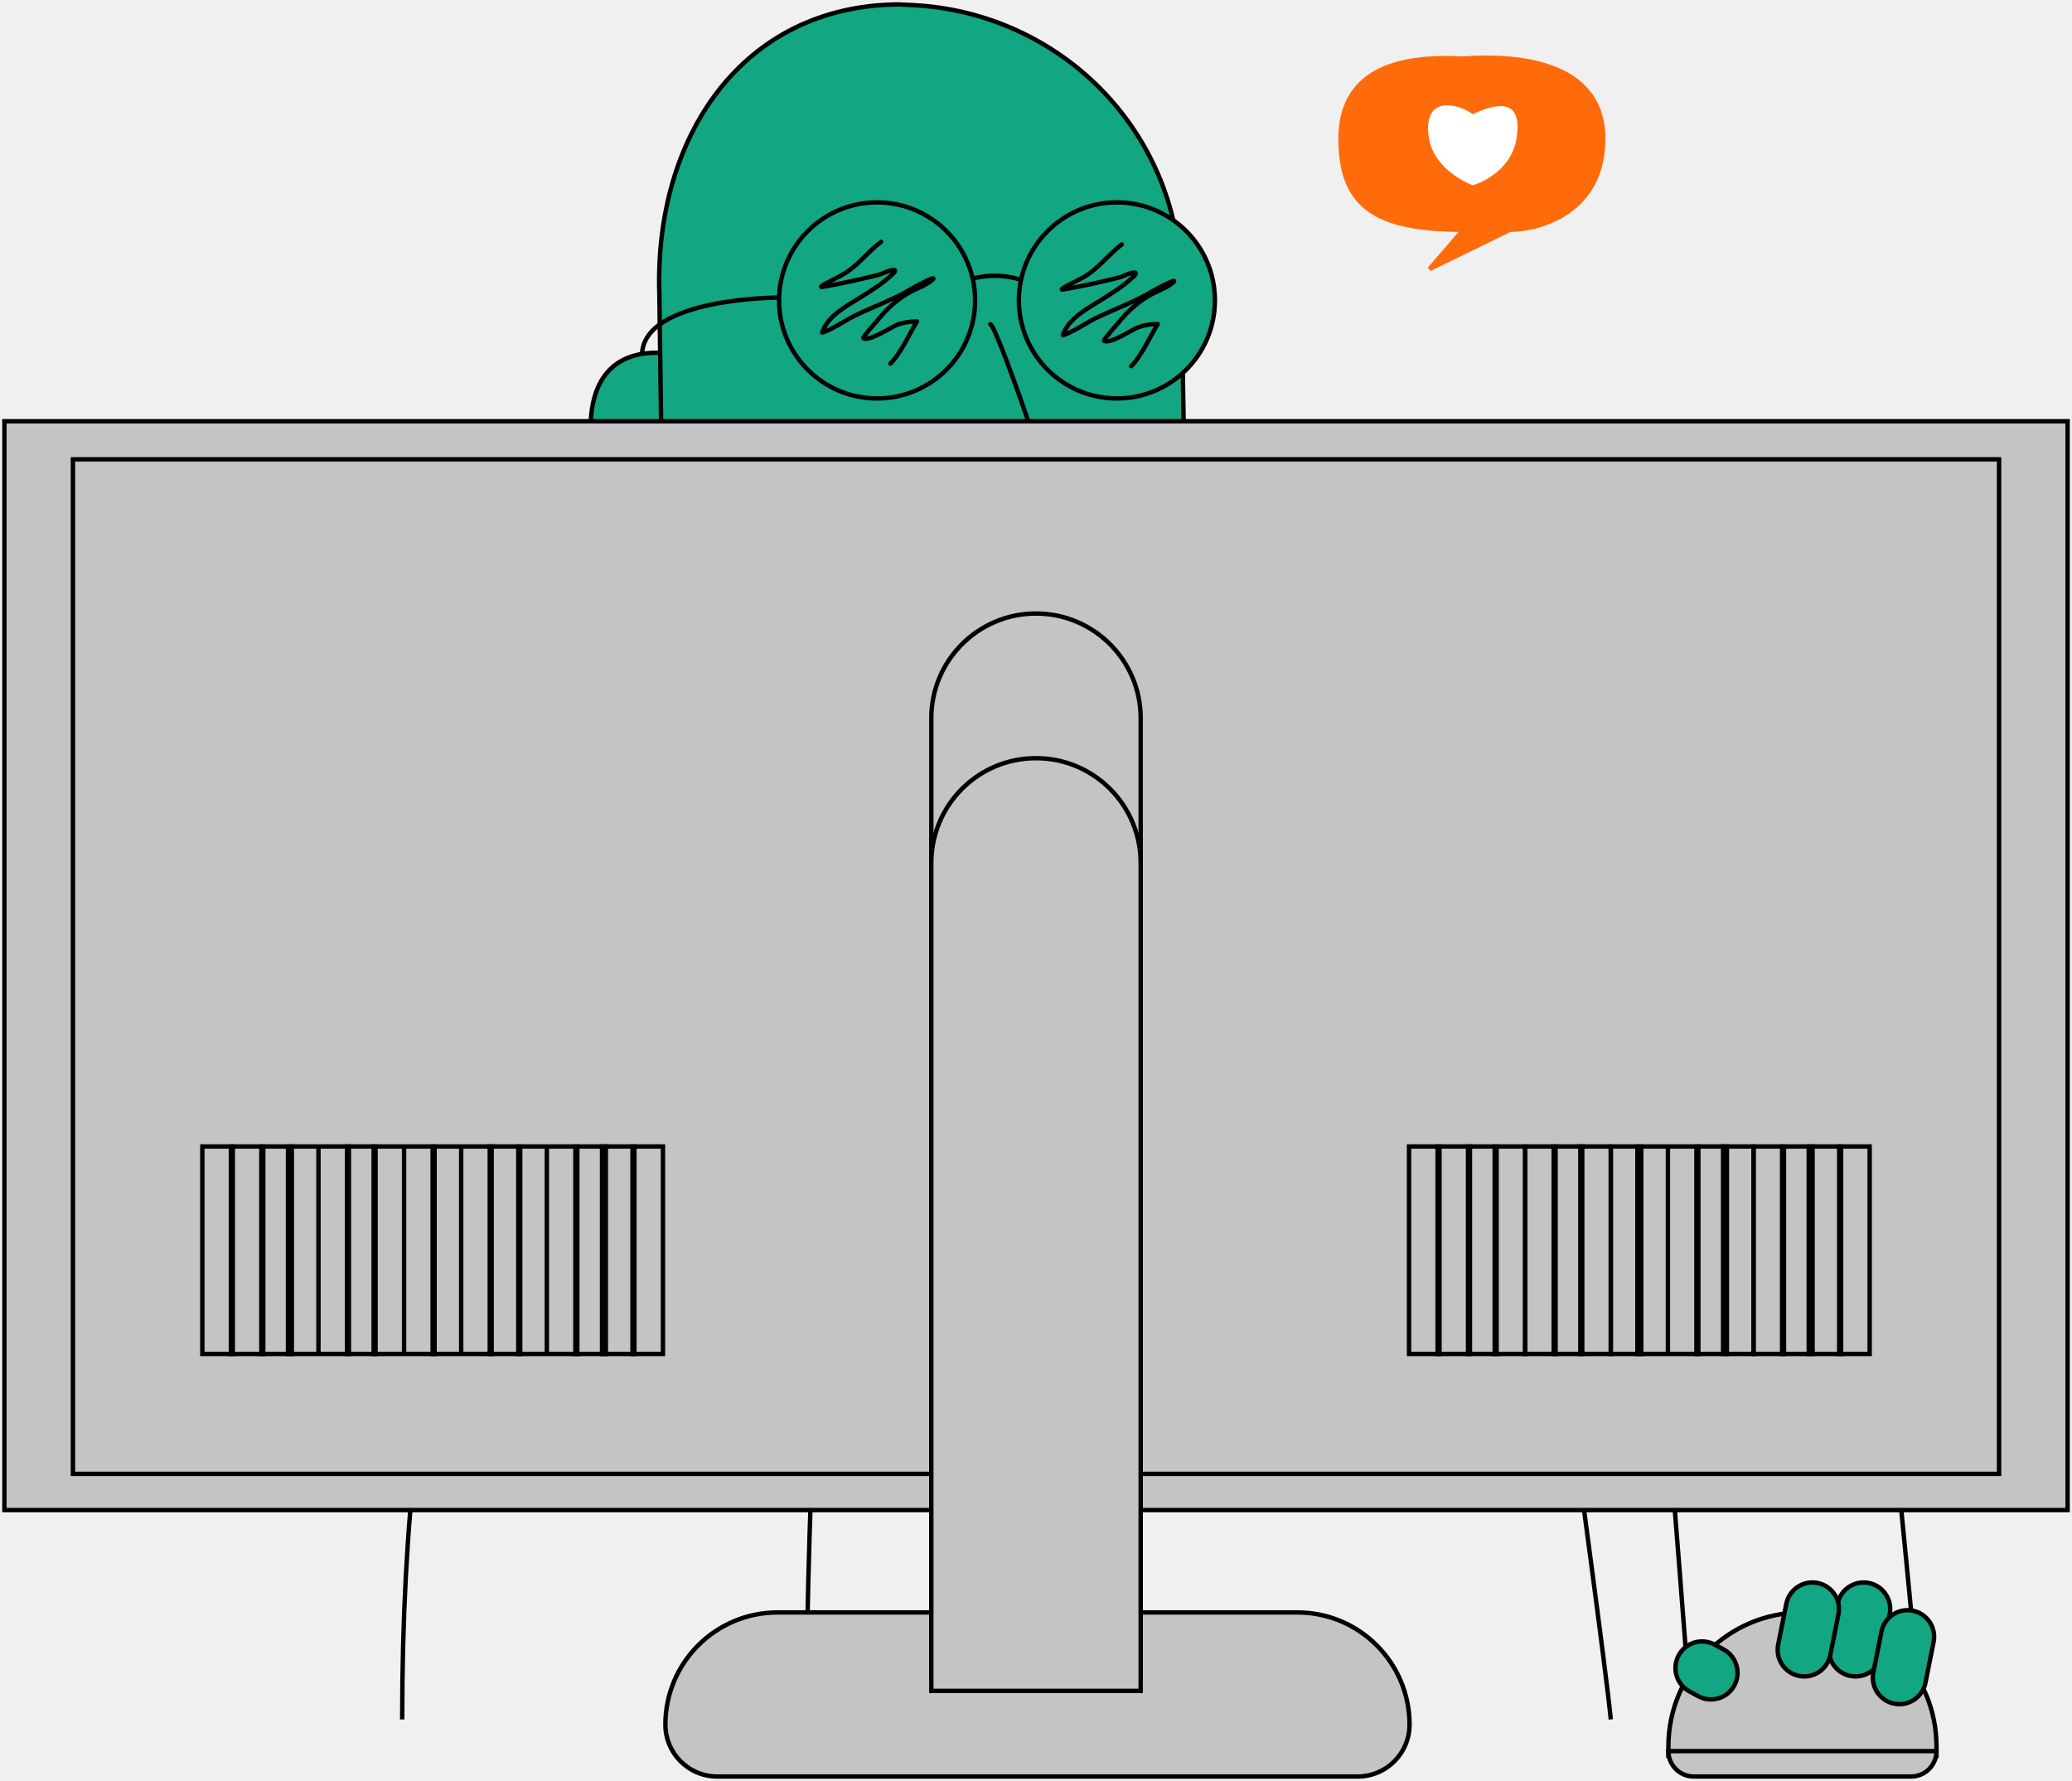
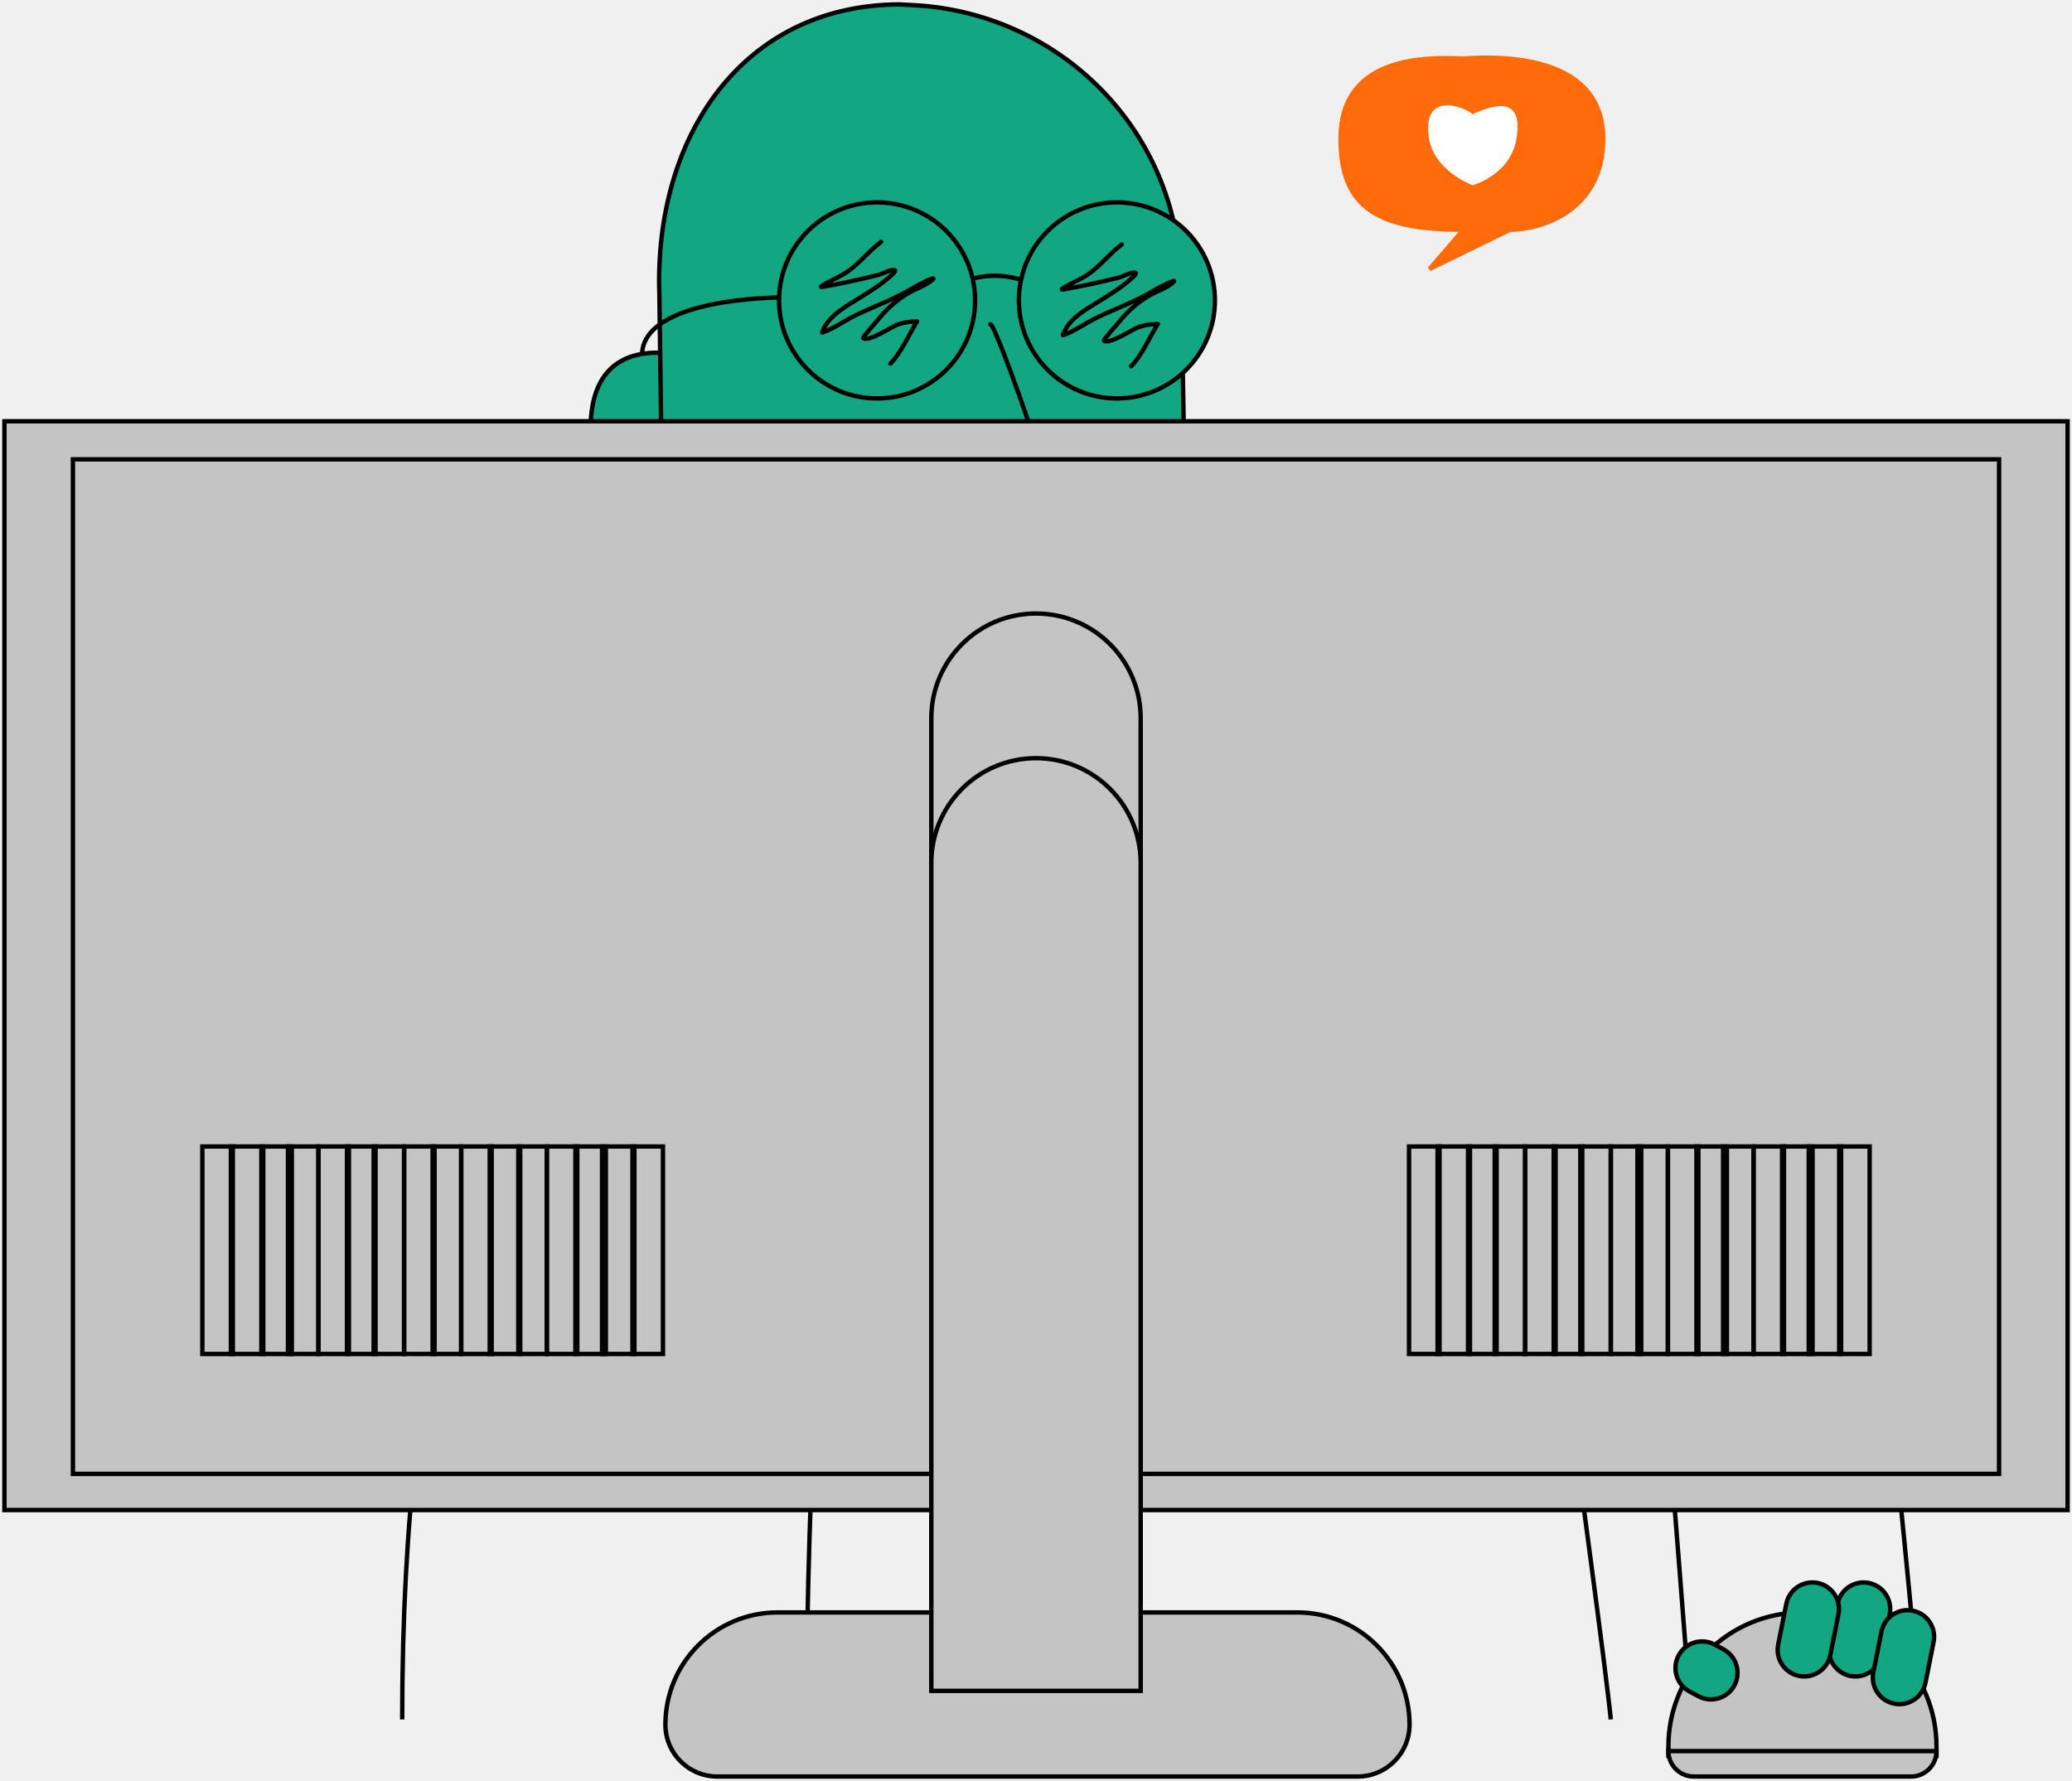
- <svg xmlns="http://www.w3.org/2000/svg" width="470" height="404" fill="none">
-   <path d="M365.384 390.046c-1.189-11.965-7.735-59.513-9.612-74.38-12.216-62.962-40.288-127.206-117.855-119.089-74.776-20.891-146.685 11.136-146.685 193.469" stroke="#000" />
-   <path d="M435.756 390.046c-.878-11.965-5.713-59.513-7.098-74.38-9.023-62.962-29.757-127.206-87.046-119.089-55.229-20.891-108.339 11.136-108.339 193.469" stroke="#000" />
-   <path d="M383.517 390.046c-.708-11.965-4.605-59.513-5.722-74.38-7.272-62.962-23.983-127.206-70.156-119.089-44.513-20.891-87.318 11.136-87.318 193.469" stroke="#000" />
-   <path d="M157.719 81.513c-.571-.284-23.238-8.091-23.737 15.01-.499 23.102 23.231 18.833 23.289 18.165.058-.667.448-33.175.448-33.175z" fill="#12A682" stroke="#000" />
-   <path d="M203.95 1l3.304.171c16.047.842 31.185 7.625 42.398 18.998 11.213 11.373 17.679 26.502 18.11 42.374.851 30.593 1.392 64.401.31 80.734-2.236 33.822-36.785 37.285-36.785 37.285s.245 9.051.151 18.999l-.923.485a79.528 79.528 0 01-40.016 9.018 79.416 79.416 0 01-39.173-12.104l-1.76-130.334C148.39 31.286 168.204 1.186 203.95 1z" fill="#12A682" stroke="#000" />
-   <path d="M258.313 68.792a4.967 4.967 0 01-5.049 4.748 4.761 4.761 0 01-4.503-2.897 4.752 4.752 0 01-.377-1.844 4.967 4.967 0 015.049-4.755 4.755 4.755 0 014.88 4.748z" fill="#000" />
-   <path d="M243.203 138.311c-.159 1.763-1.716 3.426-4.34 4.636-2.624 1.209-6.108 1.869-9.71 1.838a25.909 25.909 0 01-5.161-.442c-1.644-.315-3.142-.787-4.407-1.389-1.266-.602-2.272-1.323-2.962-2.118-.689-.796-1.046-1.651-1.051-2.515" stroke="#000" stroke-linecap="round" />
-   <path d="M210.823 68.792a4.968 4.968 0 01-5.049 4.748 4.755 4.755 0 01-4.881-4.74 4.974 4.974 0 015.049-4.756 4.752 4.752 0 014.881 4.748z" fill="#000" />
-   <path d="M224.728 117.128c.008.3 3.421.45 9.009.45.803.028 1.607-.04 2.393-.2a3.554 3.554 0 001.424-.648c.416-.317.75-.722.976-1.182.825-1.958.015-3.724-.428-5.26-1.08-3.317-2.212-6.776-3.398-10.407-4.935-14.73-9.443-26.524-10.066-26.338" stroke="#000" stroke-linecap="round" />
-   <path d="M209.018 51.181c-.068 1.5-7.444.828-13.13 3.36-5.725 2.426-7.802 7.202-8.968 6.23-.539-.472-.111-1.998 1.404-3.907a20.991 20.991 0 017.564-5.571 21.231 21.231 0 019.27-1.739c2.443.192 3.87.916 3.86 1.627zm57.448 7.476c-1.261.814-3.684-3.632-7.803-5.096-4.04-1.596-8.516.28-8.924-1.173-.16-.683.776-1.619 2.665-2.166a13.069 13.069 0 017.498.5 13.04 13.04 0 015.98 4.542c1.071 1.656 1.158 2.972.584 3.393z" fill="#12A682" stroke="#000" />
-   <path d="M331.945 52.111l-7.687 8.908 18.258-8.908c6.887 0 21.141-4.117 21.141-20.61 0-18.212-20.981-19.011-31.712-18.212-9.93-.48-27.868 0-27.867 18.213 0 15.795 8.649 20.61 27.867 20.61z" fill="#FF6B0A" stroke="#FF6B0A" />
-   <path d="M344.055 31.055c1.124-7.998-3.328-8.249-9.984-5.155-2.936-2.247-11.358-4.684-9.984 5.155 1.09 7.799 9.984 10.966 9.984 10.966s8.777-2.376 9.984-10.966z" fill="#fff" />
-   <path d="M183.067 374.502c.161-17.47 1.156-50.198 3.855-102.897 2.64-51.558-28.943-60.989-46.104-59.271-.749.075-1.493.076-2.246.093-5.656.127-16.978 4.57-24.889 22.154" stroke="#000" stroke-linecap="round" />
-   <path d="M100.926 177.683l7.687 8.988-18.258-8.988c-6.887 0-21.141-4.154-21.141-20.795 0-18.377 20.98-19.183 31.712-18.377 9.929-.484 27.868 0 27.867 18.377 0 15.938-8.649 20.795-27.867 20.795z" fill="#000" stroke="#000" />
-   <path d="M99.932 152.227c.786-.435 1.544-1.233 2.42-1.439 1.003-.237 1.849-1.116 2.868-1.236.857-.101 1.838-.187 2.696-.129.652.045 1.379.498 1.991.727 1.254.468 2.303 2.259 2.644 3.543.573 2.161.184 3.886-.749 5.864-.54 1.144-1.088 2.344-1.844 3.346-.643.853-1.454 1.249-2.305 1.813-2.009 1.331-4.15 2.377-6.197 3.638-1.345.828-2.605 1.869-3.93 2.728-.4.259-1.138-.696-1.37-.909-.948-.866-1.981-1.605-2.914-2.498a19.97 19.97 0 01-3.655-4.778c-.428-.785-.563-1.757-.833-2.607a33.78 33.78 0 01-.742-2.756c-.377-1.654-.816-3.602-.615-5.307.11-.929.387-3.316 1.383-3.788 2.422-1.147 4.916-.659 7.061.916.74.543 1.345.937 1.992 1.623.494.524.645 1.291 1.408 1.493" stroke="#12A682" stroke-linecap="round" />
-   <path fill-rule="evenodd" clip-rule="evenodd" d="M150.931 391.221c0 6.506 5.274 11.779 11.78 11.779h145.243c6.506 0 11.78-5.274 11.78-11.78 0-14.053-11.392-25.445-25.445-25.445H176.376c-14.053 0-25.445 11.393-25.445 25.446z" fill="#C4C4C4" />
-   <path d="M150.931 391.221h-.5.5zm168.803-.001v-.5h.5v.5h-.5zm0 0v.5h-.5v-.5h.5zM162.711 403.5c-6.782 0-12.28-5.497-12.28-12.279h1c0 6.229 5.05 11.279 11.28 11.279v1zm145.243 0H162.711v-1h145.243v1zm12.28-12.28c0 6.782-5.498 12.28-12.28 12.28v-1c6.23 0 11.28-5.05 11.28-11.28h1zm-.5-.5v1-1zm-.5.5c0-13.777-11.168-24.945-24.945-24.945v-1c14.329 0 25.945 11.616 25.945 25.945h-1zm-24.945-24.945H176.376v-1h117.913v1zm-117.913 0c-13.777 0-24.945 11.169-24.945 24.946h-1c0-14.329 11.616-25.946 25.945-25.946v1z" fill="#000" />
-   <path fill="#C4C4C4" stroke="#000" d="M469 95.563H1V342.55h468z" />
-   <path fill="#C4C4C4" stroke="#000" d="M453.458 104.199H16.543v230.146h436.915z" />
-   <path stroke="#000" d="M424.099 260.076h-6.908v47.066h6.908z" />
-   <path stroke="#000" d="M417.624 260.076h-7.339v47.066h7.339z" />
-   <path stroke="#000" d="M411.147 260.076h-6.908v47.066h6.908z" />
-   <path stroke="#000" d="M404.671 260.076h-6.908v47.066h6.908z" />
-   <path stroke="#000" d="M397.764 260.076h-6.908v47.066h6.908z" />
-   <path stroke="#000" d="M391.719 260.076h-6.908v47.066h6.908z" />
-   <path stroke="#000" d="M385.244 260.076h-6.908v47.066h6.908zm-6.908 0h-6.908v47.066h6.908z" />
-   <path stroke="#000" d="M372.292 260.076h-6.908v47.066h6.908z" />
-   <path stroke="#000" d="M365.384 260.076h-6.908v47.066h6.908z" />
-   <path stroke="#000" d="M358.908 260.076h-6.476v47.066h6.476z" />
-   <path stroke="#000" d="M352.863 260.076h-6.908v47.066h6.908z" />
-   <path stroke="#000" d="M345.956 260.076h-6.908v47.066h6.908z" />
-   <path stroke="#000" d="M339.48 260.076h-6.476v47.066h6.476z" />
-   <path stroke="#000" d="M333.435 260.076h-7.339v47.066h7.339z" />
-   <path stroke="#000" d="M326.528 260.076h-6.908v47.066h6.908zm-176.148 0h-6.908v47.066h6.908z" />
-   <path stroke="#000" d="M143.904 260.076h-7.339v47.066h7.339z" />
-   <path stroke="#000" d="M137.428 260.076h-6.908v47.066h6.908z" />
-   <path stroke="#000" d="M130.952 260.076h-6.908v47.066h6.908zm-6.908 0h-6.476v47.066h6.476z" />
-   <path stroke="#000" d="M118 260.076h-6.908v47.066H118z" />
-   <path stroke="#000" d="M111.524 260.076h-6.908v47.066h6.908zm-6.908 0H98.14v47.066h6.476z" />
-   <path stroke="#000" d="M98.572 260.076h-6.908v47.066h6.908zm-6.908 0h-6.908v47.066h6.908z" />
-   <path stroke="#000" d="M85.188 260.076h-6.476v47.066h6.476z" />
-   <path stroke="#000" d="M79.144 260.076h-6.908v47.066h6.908zm-6.908 0h-6.908v47.066h6.908z" />
-   <path stroke="#000" d="M66.192 260.076h-6.908v47.066h6.908z" />
-   <path stroke="#000" d="M59.716 260.076h-7.34v47.066h7.34z" />
-   <path stroke="#000" d="M52.808 260.076H45.9v47.066h6.908z" />
-   <path d="M258.745 162.919c0-13.114-10.631-23.745-23.745-23.745s-23.745 10.631-23.745 23.745v217.628h47.49V162.919z" fill="#C4C4C4" stroke="#000" />
-   <path d="M258.745 195.736c0-13.114-10.631-23.745-23.745-23.745s-23.745 10.631-23.745 23.745V383.57h47.49V195.736zm180.516 200.445c0-16.793-13.613-30.406-30.406-30.406-16.792 0-30.406 13.613-30.406 30.406v2.101h60.812v-2.101z" fill="#C4C4C4" stroke="#000" />
-   <path d="M439.261 397.233a5.767 5.767 0 01-5.768 5.767h-49.276a5.768 5.768 0 01-5.768-5.767h60.812z" fill="#C4C4C4" stroke="#000" />
-   <path d="M408.855 366.561v12.059M211.92 68.23v0c7.575-7.576 19.856-7.576 27.431 0v0" stroke="#000" />
-   <rect width="44.469" height="44.475" rx="22.234" transform="matrix(-1 0 0 1 275.583 45.906)" fill="#12A682" stroke="#000" />
-   <rect width="44.469" height="44.475" rx="22.234" transform="matrix(-1 0 0 1 221.185 45.906)" fill="#12A682" stroke="#000" />
-   <path d="M176.716 67.496s-30.824 0-31.085 12.954" stroke="#000" />
-   <path d="M254.462 55.45c-3.248 2.436-5.267 5.53-8.91 7.554-1.484.825-6.02 2.943-4.347 2.655 4.241-.727 8.414-1.66 12.588-2.695.989-.245 2.519-1.14 3.502-1.14.916 0-.232.947-.394 1.101-2.164 2.063-4.72 3.61-7.238 5.194-2.982 1.874-6.984 3.946-8.379 7.436-.005.011-.327.553-.099.472 2.634-.94 5.288-2.875 7.809-4.072 4.119-1.956 8.519-3.536 12.431-5.902 1.458-.882 5.962-3.153 4.701-2.007-1.467 1.334-3.807 2.033-5.488 3.03-2.74 1.625-4.918 3.606-6.904 6.079-.784.976-1.728 1.897-2.458 2.911-.047.064-1.065 1.13-.826 1.26 1.416.762 6.448-2.624 7.671-3.07 1.482-.54 2.931-.747 4.484-.747m0-.004c-1.777 2.9-3.619 7.16-6.019 9.561M199.858 54.86c-3.248 2.436-5.267 5.53-8.91 7.554-1.485.825-6.021 2.943-4.347 2.656 4.241-.727 8.413-1.661 12.588-2.695.989-.245 2.519-1.141 3.501-1.141.916 0-.231.947-.393 1.101-2.165 2.063-4.721 3.61-7.238 5.194-2.982 1.874-6.984 3.946-8.38 7.436-.004.011-.327.554-.098.472 2.633-.94 5.288-2.875 7.809-4.072 4.119-1.956 8.519-3.536 12.431-5.902 1.458-.881 5.962-3.153 4.701-2.006-1.467 1.333-3.808 2.033-5.488 3.03-2.74 1.624-4.918 3.605-6.904 6.078-.784.977-1.728 1.897-2.458 2.911-.047.065-1.065 1.13-.827 1.26 1.416.762 6.449-2.624 7.671-3.07 1.482-.54 2.932-.747 4.485-.747m0-.004c-1.777 2.9-3.619 7.16-6.019 9.561" stroke="#000" stroke-linecap="round" />
-   <rect width="12.057" height="21.497" rx="6.029" transform="matrix(-.98067 -.19564 -.1956 .98069 429.825 360.27)" fill="#12A682" stroke="#000" />
-   <rect width="12.057" height="21.497" rx="6.029" transform="matrix(-.98067 -.19564 -.1956 .98069 439.785 366.561)" fill="#12A682" stroke="#000" />
-   <rect width="12.057" height="21.497" rx="6.029" transform="matrix(-.98067 -.19564 -.1956 .98069 418.2 360.27)" fill="#12A682" stroke="#000" />
-   <rect width="12.059" height="14.36" rx="6.029" transform="matrix(-.47485 .88007 .88001 .47495 383.636 370.211)" fill="#12A682" stroke="#000" />
+ <svg xmlns="http://www.w3.org/2000/svg" width="470" height="404" viewBox="0 0 470 404" fill="none">
+   <path d="M365.384 390.046C364.195 378.081 357.649 330.533 355.772 315.666C343.556 252.704 315.484 188.46 237.917 196.577C163.141 175.686 91.232 207.713 91.232 390.046" stroke="black" />
+   <path d="M435.756 390.046C434.878 378.081 430.043 330.533 428.658 315.666C419.635 252.704 398.901 188.46 341.612 196.577C286.383 175.686 233.273 207.713 233.273 390.046" stroke="black" />
+   <path d="M383.517 390.046C382.809 378.081 378.912 330.533 377.795 315.666C370.523 252.704 353.812 188.46 307.639 196.577C263.126 175.686 220.321 207.713 220.321 390.046" stroke="black" />
+   <path d="M157.719 81.513C157.148 81.229 134.481 73.422 133.982 96.524C133.483 119.625 157.213 115.356 157.271 114.688C157.329 114.021 157.719 81.513 157.719 81.513Z" fill="#12A682" stroke="black" />
+   <path d="M203.95 1L207.254 1.171C223.301 2.013 238.439 8.796 249.652 20.169C260.865 31.542 267.331 46.671 267.762 62.543C268.613 93.136 269.154 126.944 268.072 143.277C265.836 177.099 231.287 180.562 231.287 180.562C231.287 180.562 231.532 189.613 231.438 199.561L230.515 200.046C218.218 206.494 204.41 209.606 190.499 209.064C176.588 208.522 163.071 204.345 151.326 196.96L149.566 66.626C148.39 31.287 168.204 1.185 203.95 1Z" fill="#12A682" stroke="black" />
+   <path d="M258.313 68.792C258.256 70.085 257.697 71.305 256.754 72.192C255.811 73.078 254.559 73.562 253.264 73.54C252.631 73.556 252 73.446 251.409 73.216C250.819 72.985 250.28 72.638 249.826 72.197C249.371 71.755 249.009 71.227 248.761 70.644C248.514 70.06 248.385 69.433 248.384 68.799C248.439 67.505 248.998 66.283 249.941 65.395C250.884 64.506 252.137 64.022 253.433 64.044C254.067 64.027 254.698 64.138 255.289 64.369C255.88 64.6 256.419 64.947 256.874 65.389C257.329 65.832 257.691 66.361 257.938 66.945C258.185 67.529 258.313 68.157 258.313 68.792Z" fill="black" />
+   <path d="M243.203 138.311C243.044 140.074 241.487 141.737 238.863 142.947C236.239 144.156 232.755 144.816 229.153 144.785C227.39 144.808 225.635 144.657 223.992 144.343C222.348 144.028 220.85 143.556 219.585 142.954C218.319 142.352 217.313 141.631 216.623 140.836C215.934 140.04 215.577 139.185 215.572 138.321" stroke="black" stroke-linecap="round" />
+   <path d="M210.823 68.792C210.766 70.085 210.206 71.305 209.263 72.192C208.32 73.078 207.068 73.562 205.774 73.54C205.14 73.556 204.509 73.446 203.919 73.216C203.328 72.985 202.79 72.639 202.335 72.197C201.88 71.755 201.518 71.227 201.271 70.644C201.023 70.06 200.895 69.433 200.893 68.799C200.95 67.505 201.509 66.285 202.452 65.397C203.395 64.509 204.647 64.023 205.942 64.044C206.577 64.026 207.208 64.136 207.8 64.367C208.391 64.597 208.93 64.944 209.386 65.387C209.841 65.83 210.202 66.359 210.449 66.944C210.696 67.529 210.823 68.157 210.823 68.792Z" fill="black" />
+   <path d="M224.728 117.128C224.736 117.428 228.149 117.578 233.737 117.578C234.54 117.606 235.344 117.538 236.13 117.378C236.65 117.269 237.138 117.047 237.554 116.73C237.97 116.413 238.304 116.008 238.53 115.548C239.355 113.59 238.545 111.824 238.102 110.288C237.022 106.971 235.89 103.512 234.704 99.881C229.769 85.15 225.261 73.357 224.638 73.543" stroke="black" stroke-linecap="round" />
+   <path d="M209.018 51.181C208.95 52.682 201.574 52.009 195.888 54.541C190.163 56.967 188.086 61.742 186.92 60.77C186.381 60.299 186.809 58.773 188.324 56.864C190.385 54.464 192.972 52.559 195.888 51.293C198.804 50.026 201.974 49.432 205.158 49.554C207.601 49.746 209.028 50.47 209.018 51.181Z" fill="#12A682" stroke="black" />
+   <path d="M266.466 58.657C265.205 59.471 262.782 55.025 258.663 53.561C254.623 51.965 250.147 53.841 249.739 52.388C249.579 51.705 250.515 50.769 252.404 50.222C254.893 49.651 257.503 49.825 259.902 50.723C262.302 51.62 264.383 53.201 265.882 55.264C266.953 56.92 267.04 58.236 266.466 58.657Z" fill="#12A682" stroke="black" />
+   <path d="M331.945 52.111L324.258 61.019L342.516 52.111C349.403 52.111 363.657 47.994 363.657 31.502C363.657 13.289 342.676 12.49 331.945 13.289C322.015 12.809 304.077 13.289 304.078 31.502C304.078 47.297 312.727 52.111 331.945 52.111Z" fill="#FF6B0A" stroke="#FF6B0A" />
+   <path d="M344.055 31.055C345.179 23.056 340.727 22.806 334.071 25.9C331.135 23.653 322.713 21.215 324.087 31.055C325.177 38.854 334.071 42.021 334.071 42.021C334.071 42.021 342.848 39.645 344.055 31.055Z" fill="white" />
+   <path d="M183.067 374.502C183.228 357.032 184.223 324.304 186.922 271.605C189.562 220.047 157.979 210.616 140.818 212.334C140.069 212.409 139.325 212.41 138.572 212.427C132.916 212.554 121.594 216.997 113.683 234.581" stroke="black" stroke-linecap="round" />
+   <path d="M100.926 177.683L108.613 186.671L90.355 177.683C83.468 177.683 69.214 173.529 69.214 156.888C69.214 138.511 90.195 137.705 100.926 138.511C110.855 138.027 128.794 138.511 128.793 156.888C128.793 172.826 120.144 177.683 100.926 177.683Z" fill="black" stroke="black" />
+   <path d="M99.932 152.227C100.718 151.792 101.476 150.994 102.352 150.788C103.355 150.551 104.201 149.672 105.22 149.552C106.077 149.451 107.058 149.365 107.916 149.423C108.568 149.468 109.295 149.921 109.907 150.15C111.161 150.618 112.21 152.409 112.551 153.693C113.124 155.854 112.735 157.579 111.802 159.557C111.262 160.701 110.714 161.901 109.958 162.903C109.315 163.756 108.504 164.152 107.653 164.716C105.644 166.047 103.503 167.093 101.456 168.354C100.111 169.182 98.851 170.223 97.525 171.082C97.126 171.341 96.388 170.386 96.155 170.173C95.208 169.307 94.175 168.568 93.242 167.675C91.821 166.313 90.544 164.652 89.587 162.897C89.159 162.112 89.024 161.14 88.754 160.29C88.464 159.374 88.226 158.473 88.012 157.534C87.635 155.88 87.196 153.932 87.397 152.227C87.507 151.298 87.784 148.911 88.78 148.439C91.202 147.292 93.696 147.78 95.841 149.355C96.581 149.898 97.186 150.292 97.832 150.978C98.327 151.502 98.478 152.269 99.241 152.471" stroke="#12A682" stroke-linecap="round" />
+   <path fill-rule="evenodd" clip-rule="evenodd" d="M150.931 391.221C150.931 397.727 156.205 403 162.711 403H307.954C314.46 403 319.734 397.726 319.734 391.22H319.734C319.734 377.167 308.342 365.775 294.289 365.775H176.376C162.323 365.775 150.931 377.168 150.931 391.221Z" fill="#C4C4C4" />
+   <path d="M150.931 391.221L150.431 391.221V391.221H150.931ZM319.734 391.22V390.72H320.234V391.22H319.734ZM319.734 391.22V391.72H319.234L319.234 391.22L319.734 391.22ZM162.711 403.5C155.929 403.5 150.431 398.003 150.431 391.221L151.431 391.221C151.431 397.45 156.481 402.5 162.711 402.5V403.5ZM307.954 403.5H162.711V402.5H307.954V403.5ZM320.234 391.22C320.234 398.002 314.736 403.5 307.954 403.5V402.5C314.184 402.5 319.234 397.45 319.234 391.22H320.234ZM319.734 390.72H319.734V391.72H319.734V390.72ZM319.234 391.22C319.234 377.443 308.066 366.275 294.289 366.275V365.275C308.618 365.275 320.234 376.891 320.234 391.22L319.234 391.22ZM294.289 366.275H176.376V365.275H294.289V366.275ZM176.376 366.275C162.599 366.275 151.431 377.444 151.431 391.221H150.431C150.431 376.892 162.047 365.275 176.376 365.275V366.275Z" fill="black" />
+   <rect width="468" height="246.986" transform="matrix(-1 0 0 1 469 95.5632)" fill="#C4C4C4" stroke="black" />
+   <rect width="436.915" height="230.146" transform="matrix(-1 0 0 1 453.458 104.199)" fill="#C4C4C4" stroke="black" />
+   <rect width="6.908" height="47.066" transform="matrix(-1 0 0 1 424.099 260.076)" stroke="black" />
+   <rect width="7.339" height="47.066" transform="matrix(-1 0 0 1 417.624 260.076)" stroke="black" />
+   <rect width="6.908" height="47.066" transform="matrix(-1 0 0 1 411.147 260.076)" stroke="black" />
+   <rect width="6.908" height="47.066" transform="matrix(-1 0 0 1 404.671 260.076)" stroke="black" />
+   <rect width="6.908" height="47.066" transform="matrix(-1 0 0 1 397.764 260.076)" stroke="black" />
+   <rect width="6.908" height="47.066" transform="matrix(-1 0 0 1 391.719 260.076)" stroke="black" />
+   <rect width="6.908" height="47.066" transform="matrix(-1 0 0 1 385.244 260.076)" stroke="black" />
+   <rect width="6.908" height="47.066" transform="matrix(-1 0 0 1 378.336 260.076)" stroke="black" />
+   <rect width="6.908" height="47.066" transform="matrix(-1 0 0 1 372.292 260.076)" stroke="black" />
+   <rect width="6.908" height="47.066" transform="matrix(-1 0 0 1 365.384 260.076)" stroke="black" />
+   <rect width="6.476" height="47.066" transform="matrix(-1 0 0 1 358.908 260.076)" stroke="black" />
+   <rect width="6.908" height="47.066" transform="matrix(-1 0 0 1 352.863 260.076)" stroke="black" />
+   <rect width="6.908" height="47.066" transform="matrix(-1 0 0 1 345.956 260.076)" stroke="black" />
+   <rect width="6.476" height="47.066" transform="matrix(-1 0 0 1 339.48 260.076)" stroke="black" />
+   <rect width="7.339" height="47.066" transform="matrix(-1 0 0 1 333.435 260.076)" stroke="black" />
+   <rect width="6.908" height="47.066" transform="matrix(-1 0 0 1 326.528 260.076)" stroke="black" />
+   <rect width="6.908" height="47.066" transform="matrix(-1 0 0 1 150.38 260.076)" stroke="black" />
+   <rect width="7.339" height="47.066" transform="matrix(-1 0 0 1 143.904 260.076)" stroke="black" />
+   <rect width="6.908" height="47.066" transform="matrix(-1 0 0 1 137.428 260.076)" stroke="black" />
+   <rect width="6.908" height="47.066" transform="matrix(-1 0 0 1 130.952 260.076)" stroke="black" />
+   <rect width="6.476" height="47.066" transform="matrix(-1 0 0 1 124.044 260.076)" stroke="black" />
+   <rect width="6.908" height="47.066" transform="matrix(-1 0 0 1 118 260.076)" stroke="black" />
+   <rect width="6.908" height="47.066" transform="matrix(-1 0 0 1 111.524 260.076)" stroke="black" />
+   <rect width="6.476" height="47.066" transform="matrix(-1 0 0 1 104.616 260.076)" stroke="black" />
+   <rect width="6.908" height="47.066" transform="matrix(-1 0 0 1 98.5718 260.076)" stroke="black" />
+   <rect width="6.908" height="47.066" transform="matrix(-1 0 0 1 91.6643 260.076)" stroke="black" />
+   <rect width="6.476" height="47.066" transform="matrix(-1 0 0 1 85.1882 260.076)" stroke="black" />
+   <rect width="6.908" height="47.066" transform="matrix(-1 0 0 1 79.1438 260.076)" stroke="black" />
+   <rect width="6.908" height="47.066" transform="matrix(-1 0 0 1 72.2361 260.076)" stroke="black" />
+   <rect width="6.908" height="47.066" transform="matrix(-1 0 0 1 66.1921 260.076)" stroke="black" />
+   <rect width="7.339" height="47.066" transform="matrix(-1 0 0 1 59.7158 260.076)" stroke="black" />
+   <rect width="6.908" height="47.066" transform="matrix(-1 0 0 1 52.8076 260.076)" stroke="black" />
+   <path d="M258.745 162.919C258.745 149.805 248.114 139.174 235 139.174C221.886 139.174 211.255 149.805 211.255 162.919V380.547H258.745V162.919Z" fill="#C4C4C4" stroke="black" />
+   <path d="M258.745 195.736C258.745 182.622 248.114 171.991 235 171.991C221.886 171.991 211.255 182.622 211.255 195.736V383.57H258.745V195.736Z" fill="#C4C4C4" stroke="black" />
+   <path d="M439.261 396.181C439.261 379.388 425.648 365.775 408.855 365.775C392.063 365.775 378.449 379.388 378.449 396.181V398.282H439.261V396.181Z" fill="#C4C4C4" stroke="black" />
+   <path d="M439.261 397.233C439.261 400.418 436.679 403 433.493 403H384.217C381.032 403 378.449 400.418 378.449 397.233H439.261Z" fill="#C4C4C4" stroke="black" />
+   <path d="M408.855 366.561V378.62" stroke="black" />
+   <path d="M211.92 68.23V68.23C219.495 60.654 231.776 60.654 239.351 68.23V68.23" stroke="black" />
+   <rect width="44.469" height="44.475" rx="22.234" transform="matrix(-1 0 0 1 275.583 45.9062)" fill="#12A682" stroke="black" />
+   <rect width="44.469" height="44.475" rx="22.234" transform="matrix(-1 0 0 1 221.185 45.9062)" fill="#12A682" stroke="black" />
+   <path d="M176.716 67.496C176.716 67.496 145.892 67.496 145.631 80.45" stroke="black" />
+   <path d="M254.462 55.45C251.214 57.886 249.195 60.98 245.552 63.004C244.068 63.828 239.532 65.947 241.205 65.659C245.446 64.932 249.619 63.999 253.793 62.965C254.782 62.719 256.312 61.824 257.295 61.824C258.211 61.824 257.063 62.771 256.901 62.925C254.737 64.988 252.181 66.535 249.663 68.119C246.681 69.993 242.679 72.065 241.284 75.555C241.279 75.566 240.957 76.108 241.185 76.027C243.819 75.086 246.473 73.152 248.994 71.955C253.113 69.999 257.513 68.419 261.425 66.053C262.883 65.171 267.387 62.9 266.126 64.046C264.659 65.38 262.319 66.079 260.638 67.076C257.898 68.701 255.72 70.682 253.734 73.155C252.95 74.131 252.006 75.052 251.276 76.066C251.229 76.13 250.211 77.197 250.45 77.325C251.866 78.088 256.898 74.702 258.121 74.256C259.603 73.716 261.052 73.509 262.605 73.509" stroke="black" stroke-linecap="round" />
+   <path d="M262.605 73.505C260.828 76.405 258.986 80.666 256.586 83.066" stroke="black" stroke-linecap="round" />
+   <path d="M199.858 54.86C196.61 57.296 194.591 60.39 190.948 62.414C189.463 63.239 184.927 65.357 186.601 65.07C190.842 64.343 195.014 63.409 199.189 62.375C200.178 62.13 201.708 61.234 202.69 61.234C203.606 61.234 202.459 62.181 202.297 62.335C200.132 64.398 197.576 65.946 195.059 67.529C192.077 69.403 188.075 71.475 186.679 74.965C186.675 74.976 186.352 75.519 186.581 75.437C189.214 74.496 191.869 72.562 194.39 71.365C198.509 69.409 202.909 67.829 206.821 65.463C208.279 64.582 212.783 62.31 211.522 63.457C210.055 64.79 207.714 65.49 206.034 66.486C203.294 68.111 201.116 70.092 199.13 72.565C198.346 73.542 197.402 74.462 196.672 75.476C196.625 75.541 195.607 76.607 195.845 76.735C197.261 77.498 202.294 74.112 203.516 73.666C204.998 73.126 206.448 72.919 208.001 72.919" stroke="black" stroke-linecap="round" />
+   <path d="M208.001 72.915C206.224 75.815 204.382 80.076 201.982 82.476" stroke="black" stroke-linecap="round" />
+   <rect width="12.057" height="21.497" rx="6.029" transform="matrix(-0.980675 -0.195643 -0.195591 0.980686 429.825 360.27)" fill="#12A682" stroke="black" />
+   <rect width="12.057" height="21.497" rx="6.029" transform="matrix(-0.980675 -0.195643 -0.195591 0.980686 439.785 366.561)" fill="#12A682" stroke="black" />
+   <rect width="12.057" height="21.497" rx="6.029" transform="matrix(-0.980675 -0.195643 -0.195591 0.980686 418.2 360.27)" fill="#12A682" stroke="black" />
+   <rect width="12.059" height="14.36" rx="6.029" transform="matrix(-0.474847 0.880069 0.880014 0.474948 383.636 370.211)" fill="#12A682" stroke="black" />
</svg>
